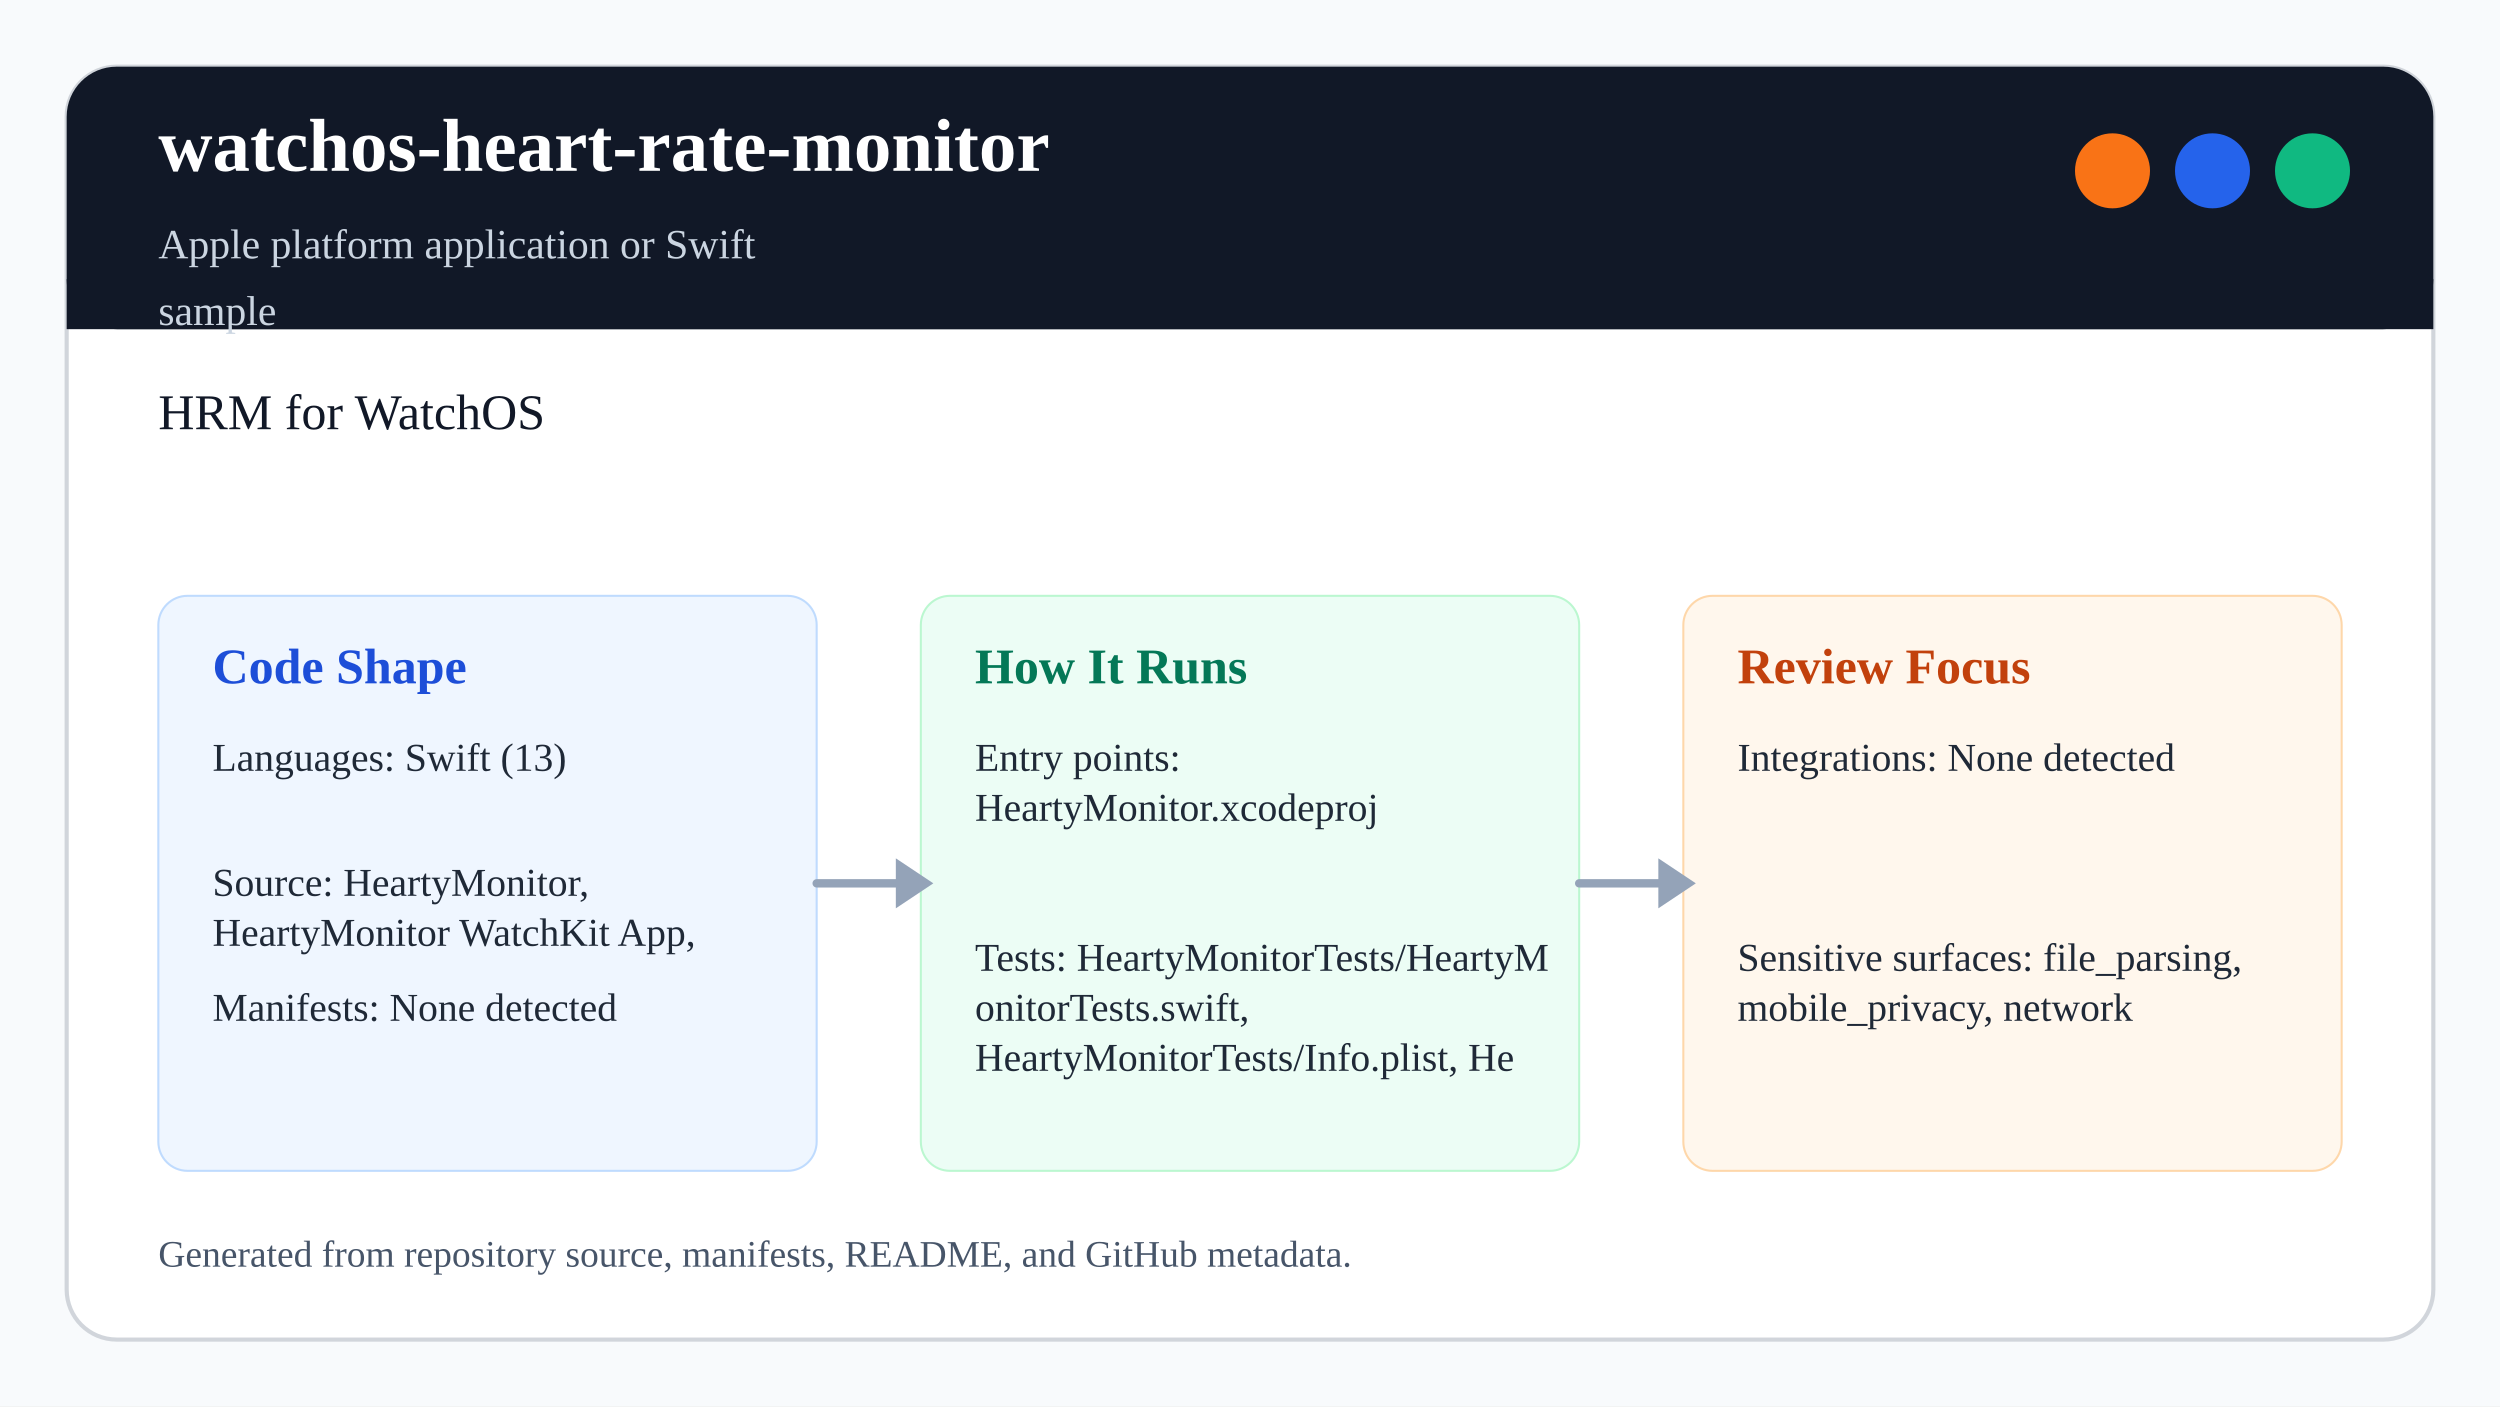
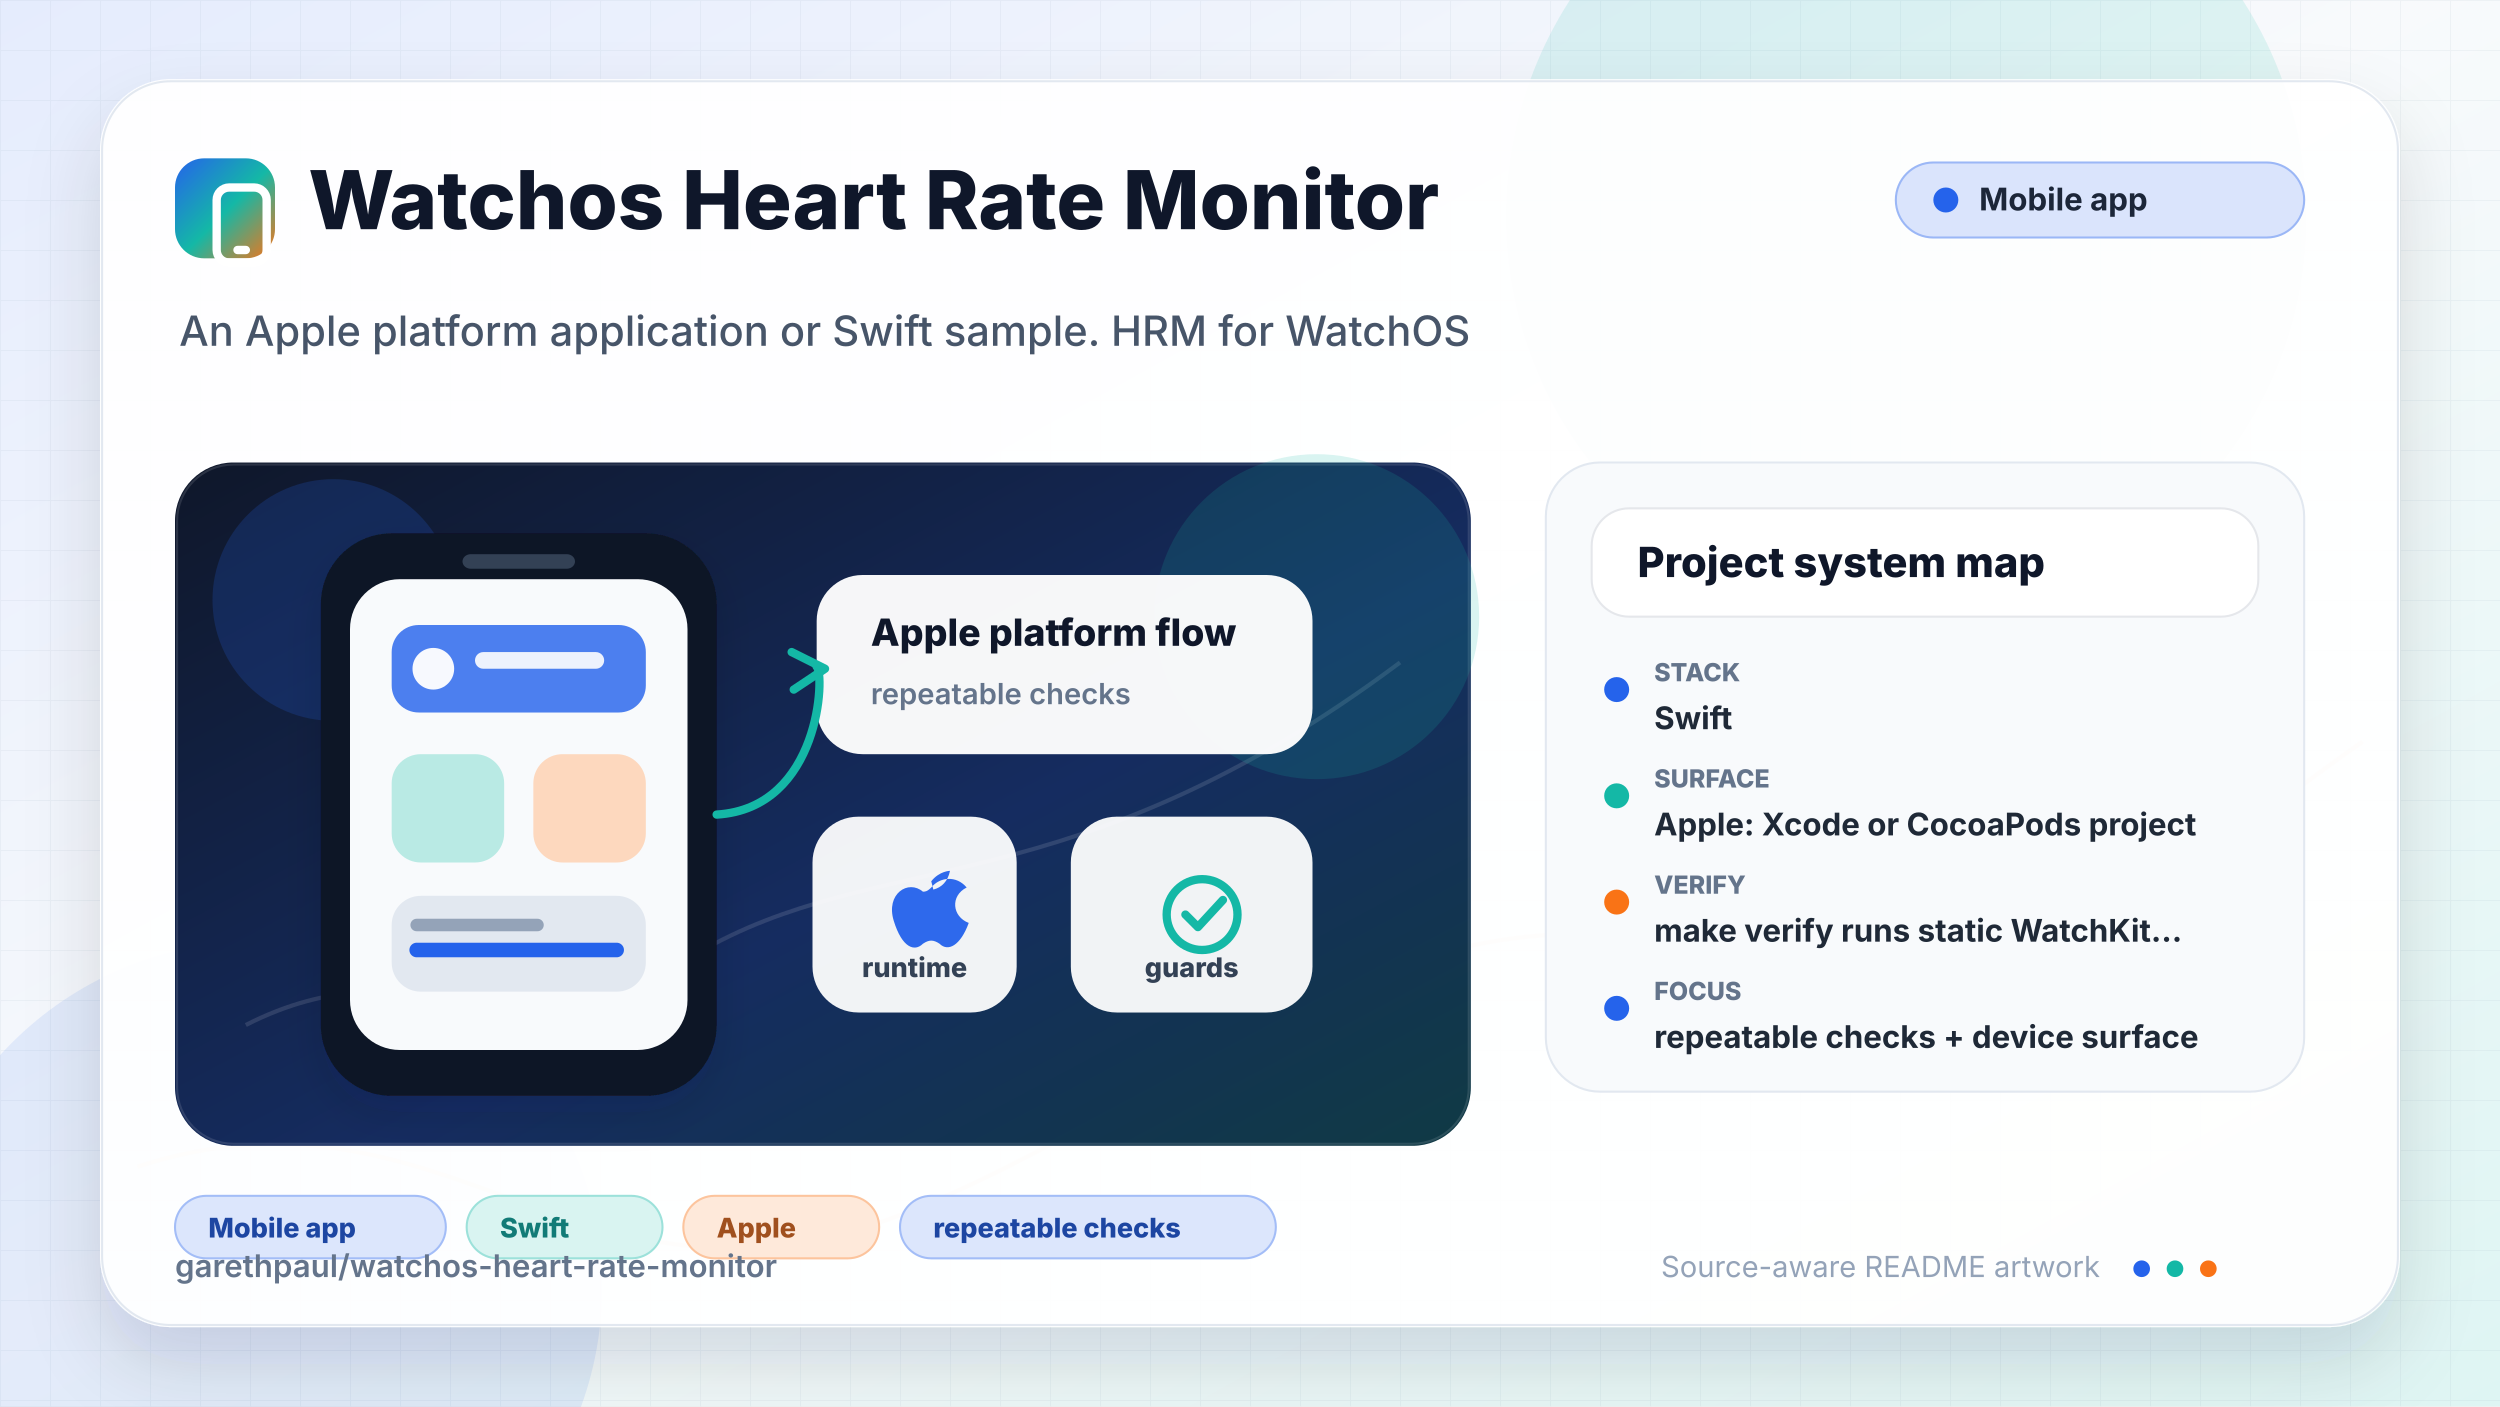
- <svg xmlns="http://www.w3.org/2000/svg" width="1200" height="675" viewBox="0 0 1200 675" role="img" aria-labelledby="title desc">
-   <rect width="1200" height="675" fill="#f8fafc" />
-   <rect x="32" y="32" width="1136" height="611" rx="24" fill="#ffffff" stroke="#d1d5db" stroke-width="2" />
-   <rect x="32" y="32" width="1136" height="126" rx="24" fill="#111827" />
-   <path d="M32 134h1136v24H32z" fill="#111827" />
-   <circle cx="1062" cy="82" r="18" fill="#2563eb" />
-   <circle cx="1110" cy="82" r="18" fill="#10b981" />
-   <circle cx="1014" cy="82" r="18" fill="#f97316" />
-   <text x="76" y="82" font-size="36" fill="#ffffff" font-weight="700">watchos-heart-rate-monitor</text>
-   <text x="76" y="124" font-size="20" fill="#cbd5e1">Apple platform application or Swift</text>
-   <text x="76" y="156" font-size="20" fill="#cbd5e1">sample</text>
-   <text x="76" y="206" font-size="24" fill="#111827">HRM for WatchOS</text>
-   <rect x="76" y="286" width="316" height="276" rx="14" fill="#eff6ff" stroke="#bfdbfe" />
-   <text x="102" y="328" font-size="24" font-weight="700" fill="#1d4ed8">Code Shape</text>
-   <text x="102" y="370" font-size="19" fill="#1f2937">Languages: Swift (13)</text>
-   <text x="102" y="430" font-size="19" fill="#1f2937">Source: HeartyMonitor,</text>
-   <text x="102" y="454" font-size="19" fill="#1f2937">HeartyMonitor WatchKit App,</text>
-   <text x="102" y="490" font-size="19" fill="#1f2937">Manifests: None detected</text>
-   <rect x="442" y="286" width="316" height="276" rx="14" fill="#ecfdf5" stroke="#bbf7d0" />
-   <text x="468" y="328" font-size="24" font-weight="700" fill="#047857">How It Runs</text>
-   <text x="468" y="370" font-size="19" fill="#1f2937">Entry points:</text>
-   <text x="468" y="394" font-size="19" fill="#1f2937">HeartyMonitor.xcodeproj</text>
-   <text x="468" y="466" font-size="19" fill="#1f2937">Tests: HeartyMonitorTests/HeartyM</text>
-   <text x="468" y="490" font-size="19" fill="#1f2937">onitorTests.swift,</text>
-   <text x="468" y="514" font-size="19" fill="#1f2937">HeartyMonitorTests/Info.plist, He</text>
-   <rect x="808" y="286" width="316" height="276" rx="14" fill="#fff7ed" stroke="#fed7aa" />
-   <text x="834" y="328" font-size="24" font-weight="700" fill="#c2410c">Review Focus</text>
-   <text x="834" y="370" font-size="19" fill="#1f2937">Integrations: None detected</text>
-   <text x="834" y="466" font-size="19" fill="#1f2937">Sensitive surfaces: file_parsing,</text>
-   <text x="834" y="490" font-size="19" fill="#1f2937">mobile_privacy, network</text>
-   <path d="M392 424h50" stroke="#94a3b8" stroke-width="4" stroke-linecap="round" />
-   <path d="M430 412l18 12-18 12z" fill="#94a3b8" />
-   <path d="M758 424h50" stroke="#94a3b8" stroke-width="4" stroke-linecap="round" />
-   <path d="M796 412l18 12-18 12z" fill="#94a3b8" />
-   <text x="76" y="608" font-size="18" fill="#475569">Generated from repository source, manifests, README, and GitHub metadata.</text>
+ <svg xmlns="http://www.w3.org/2000/svg" width="1200" height="675" viewBox="0 0 1200 675" role="img" aria-labelledby="phz2tst-title phz2tst-desc">
+   <defs>
+     <linearGradient id="phz2tst-bg" x1="0" y1="0" x2="1" y2="1">
+       <stop offset="0%" stop-color="#e5ecfd" />
+       <stop offset="48%" stop-color="#f8fafc" />
+       <stop offset="100%" stop-color="#def5f3" />
+     </linearGradient>
+     <linearGradient id="phz2tst-stage" x1="0" y1="0" x2="1" y2="1">
+       <stop offset="0%" stop-color="#0f172a" />
+       <stop offset="58%" stop-color="#152c60" />
+       <stop offset="100%" stop-color="#103a45" />
+     </linearGradient>
+     <linearGradient id="phz2tst-accent" x1="0" y1="0" x2="1" y2="1">
+       <stop offset="0%" stop-color="#2563eb" />
+       <stop offset="52%" stop-color="#14b8a6" />
+       <stop offset="100%" stop-color="#f97316" />
+     </linearGradient>
+     <linearGradient id="phz2tst-soft" x1="0" y1="0" x2="1" y2="1">
+       <stop offset="0%" stop-color="#cbdafa" />
+       <stop offset="100%" stop-color="#fee0cc" />
+     </linearGradient>
+     <filter id="phz2tst-shadow" x="-20%" y="-20%" width="140%" height="150%">
+       <feDropShadow dx="0" dy="18" stdDeviation="18" flood-color="#0f172a" flood-opacity="0.14" />
+     </filter>
+     <filter id="phz2tst-miniShadow" x="-20%" y="-20%" width="140%" height="150%">
+       <feDropShadow dx="0" dy="8" stdDeviation="10" flood-color="#0f172a" flood-opacity="0.12" />
+     </filter>
+     <pattern id="phz2tst-grid" width="24" height="24" patternUnits="userSpaceOnUse">
+       <path d="M24 0H0v24" fill="none" stroke="#94a3b8" stroke-opacity="0.16" stroke-width="1" />
+     </pattern>
+     <style>
+       .label { font: 700 13px ui-sans-serif, system-ui, -apple-system, BlinkMacSystemFont, "Segoe UI", sans-serif; letter-spacing: 0; text-transform: uppercase; }
+       .body { font-family: ui-sans-serif, system-ui, -apple-system, BlinkMacSystemFont, "Segoe UI", sans-serif; letter-spacing: 0; }
+     </style>
+   </defs>
+   <rect width="1200" height="675" fill="url(#phz2tst-bg)" />
+   <rect width="1200" height="675" fill="url(#phz2tst-grid)" opacity="0.65" />
+   <circle cx="123" cy="618" r="166" fill="#2563eb" opacity="0.10" />
+   <circle cx="915" cy="104" r="192" fill="#14b8a6" opacity="0.12" />
+   <path d="M66 560 C214 512 278 642 430 584 C576 528 676 408 838 462 C966 504 1034 426 1134 356" fill="none" stroke="#f97316" stroke-width="2" stroke-opacity="0.18" />
+   <rect x="48" y="38" width="1104" height="599" rx="34" fill="#ffffff" opacity="0.94" filter="url(#phz2tst-shadow)" />
+   <rect x="49" y="39" width="1102" height="597" rx="33" fill="none" stroke="#e2e8f0" stroke-width="1" />
+   <g class="body">
+     <rect x="84" y="76" width="48" height="48" rx="14" fill="url(#phz2tst-accent)" />
+     <rect x="104" y="90" width="24" height="36" rx="6" stroke="#ffffff" stroke-width="4" stroke-linecap="round" stroke-linejoin="round" fill="none" />
+     <path d="M16 30h4" transform="translate(98 90)" stroke="#ffffff" stroke-width="4" stroke-linecap="round" stroke-linejoin="round" fill="none" />
+     <text x="148" y="110" fill="#0f172a" font-size="39" font-weight="800">Watchos Heart Rate Monitor</text>
+     <rect x="910" y="78" width="196" height="36" rx="18" fill="#dae4fc" stroke="#9bb7f6" />
+     <circle cx="934" cy="96" r="6" fill="#2563eb" />
+     <text x="950" y="101" fill="#1c2639" font-size="15" font-weight="700">Mobile app</text>
+     <text x="86" y="166" fill="#475569" font-size="20" font-weight="500">An Apple platform application or Swift sample. HRM for WatchOS</text>
+   </g>
+   <g transform="translate(84 222)">
+     <rect x="0" y="0" width="622" height="328" rx="28" fill="url(#phz2tst-stage)" />
+     <rect x="1" y="1" width="620" height="326" rx="27" fill="none" stroke="#ffffff" stroke-opacity="0.12" />
+     <path d="M34 270 C116 228 166 286 250 236 C338 184 430 214 588 96" fill="none" stroke="#ffffff" stroke-opacity="0.12" stroke-width="2" />
+     <circle cx="76" cy="66" r="58" fill="#2563eb" opacity="0.20" />
+     <circle cx="548" cy="74" r="78" fill="#14b8a6" opacity="0.16" />
+     <g class="body">
+       <rect x="70" y="34" width="190" height="270" rx="34" fill="#111827" filter="url(#phz2tst-miniShadow)" />
+       <rect x="84" y="56" width="162" height="226" rx="24" fill="#f8fafc" />
+       <rect x="138" y="44" width="54" height="7" rx="4" fill="#334155" />
+       <rect x="104" y="78" width="122" height="42" rx="13" fill="#4c7fef" />
+       <circle cx="124" cy="99" r="10" fill="#ffffff" opacity="0.95" />
+       <rect x="144" y="91" width="62" height="8" rx="4" fill="#ffffff" opacity="0.9" />
+       <rect x="104" y="140" width="54" height="52" rx="14" fill="#b9eae4" />
+       <rect x="172" y="140" width="54" height="52" rx="14" fill="#fdd8be" />
+       <rect x="104" y="208" width="122" height="46" rx="14" fill="#e2e8f0" />
+       <path d="M116 234h96" stroke="#2563eb" stroke-width="7" stroke-linecap="round" />
+       <path d="M116 222h58" stroke="#94a3b8" stroke-width="6" stroke-linecap="round" />
+       <rect x="308" y="54" width="238" height="86" rx="22" fill="#ffffff" opacity="0.96" />
+       <text x="334" y="88" fill="#0f172a" font-size="18" font-weight="800">Apple platform flow</text>
+       <text x="334" y="116" fill="#64748b" font-size="14" font-weight="600">repeatable checks</text>
+       <path d="M260 169 C310 166 312 101 308 98" fill="none" stroke="#14b8a6" stroke-width="4" stroke-linecap="round" />
+       <path d="M296 91 l16 8 -15 10" fill="none" stroke="#14b8a6" stroke-width="4" stroke-linecap="round" stroke-linejoin="round" />
+       <rect x="306" y="170" width="98" height="94" rx="22" fill="#ffffff" opacity="0.94" />
+       <rect x="430" y="170" width="116" height="94" rx="22" fill="#ffffff" opacity="0.94" />
+       <path d="M25 7c4-5 9-5 9-5-1 5-4 8-8 9 M21 12c-7-6-18 1-14 14 4 13 10 15 14 11 3-2 5-2 8 0 4 4 10 1 14-10-8-3-9-13-1-17-5-6-13-5-17 0-2 2-3 2-4 2z" transform="translate(338 194)" fill="#2563eb" opacity="0.95" />
+       <circle cx="493" cy="217" r="17" stroke="#14b8a6" stroke-width="4" stroke-linecap="round" stroke-linejoin="round" fill="none" />
+       <path d="M13 21l6 6 12-13" transform="translate(472 196)" stroke="#14b8a6" stroke-width="4" stroke-linecap="round" stroke-linejoin="round" fill="none" />
+       <text x="355" y="247" fill="#334155" font-size="13" text-anchor="middle" font-weight="800">runtime</text>
+       <text x="488" y="247" fill="#334155" font-size="13" text-anchor="middle" font-weight="800">guards</text>
+     </g>
+   </g>
+   <g class="body" transform="translate(742 222)">
+     <rect x="0" y="0" width="364" height="302" rx="26" fill="#f8fafc" stroke="#e2e8f0" />
+     <rect x="22" y="22" width="320" height="52" rx="18" fill="#ffffff" stroke="#e5e7eb" />
+     <text x="44" y="55" fill="#0f172a" font-size="20" font-weight="800">Project system map</text>
+     <g transform="translate(24 94)">
+       <circle cx="10" cy="15" r="6" fill="#2563eb" />
+       <text x="28" y="11" fill="#64748b" font-size="12" font-weight="800">STACK</text>
+       <text x="28" y="34" fill="#1f2937" font-size="15" font-weight="650">Swift</text>
+     </g>
+     <g transform="translate(24 145)">
+       <circle cx="10" cy="15" r="6" fill="#14b8a6" />
+       <text x="28" y="11" fill="#64748b" font-size="12" font-weight="800">SURFACE</text>
+       <text x="28" y="34" fill="#1f2937" font-size="15" font-weight="650">Apple: Xcode or CocoaPods project</text>
+     </g>
+     <g transform="translate(24 196)">
+       <circle cx="10" cy="15" r="6" fill="#f97316" />
+       <text x="28" y="11" fill="#64748b" font-size="12" font-weight="800">VERIFY</text>
+       <text x="28" y="34" fill="#1f2937" font-size="15" font-weight="650">make verify runs static WatchKit...</text>
+     </g>
+     <g transform="translate(24 247)">
+       <circle cx="10" cy="15" r="6" fill="#2563eb" />
+       <text x="28" y="11" fill="#64748b" font-size="12" font-weight="800">FOCUS</text>
+       <text x="28" y="34" fill="#1f2937" font-size="15" font-weight="650">repeatable checks + device surface</text>
+     </g>
+   </g>
+   <g class="body">
+     <rect x="84" y="574" width="130" height="30" rx="15" fill="#dce6fc" stroke="#a3bdf7" />
+     <text x="100" y="594" fill="#1d46a2" font-size="13" font-weight="800">Mobile app</text>
+     <rect x="224" y="574" width="94" height="30" rx="15" fill="#d9f4f1" stroke="#9ce1da" />
+     <text x="240" y="594" fill="#127b77" font-size="13" font-weight="800">Swift</text>
+     <rect x="328" y="574" width="94" height="30" rx="15" fill="#fee9da" stroke="#fcc49d" />
+     <text x="344" y="594" fill="#a0501e" font-size="13" font-weight="800">Apple</text>
+     <rect x="432" y="574" width="180.4" height="30" rx="15" fill="#dce6fc" stroke="#a3bdf7" />
+     <text x="448" y="594" fill="#1d46a2" font-size="13" font-weight="800">repeatable checks</text>
+   </g>
+   <g class="body">
+     <text x="84" y="613" fill="#64748b" font-size="15" font-weight="600">garethpaul/watchos-heart-rate-monitor</text>
+     <text x="1008" y="613" fill="#94a3b8" font-size="14" text-anchor="end">Source-aware README artwork</text>
+     <circle cx="1028" cy="609" r="4" fill="#2563eb" />
+     <circle cx="1044" cy="609" r="4" fill="#14b8a6" />
+     <circle cx="1060" cy="609" r="4" fill="#f97316" />
+   </g>
</svg>
